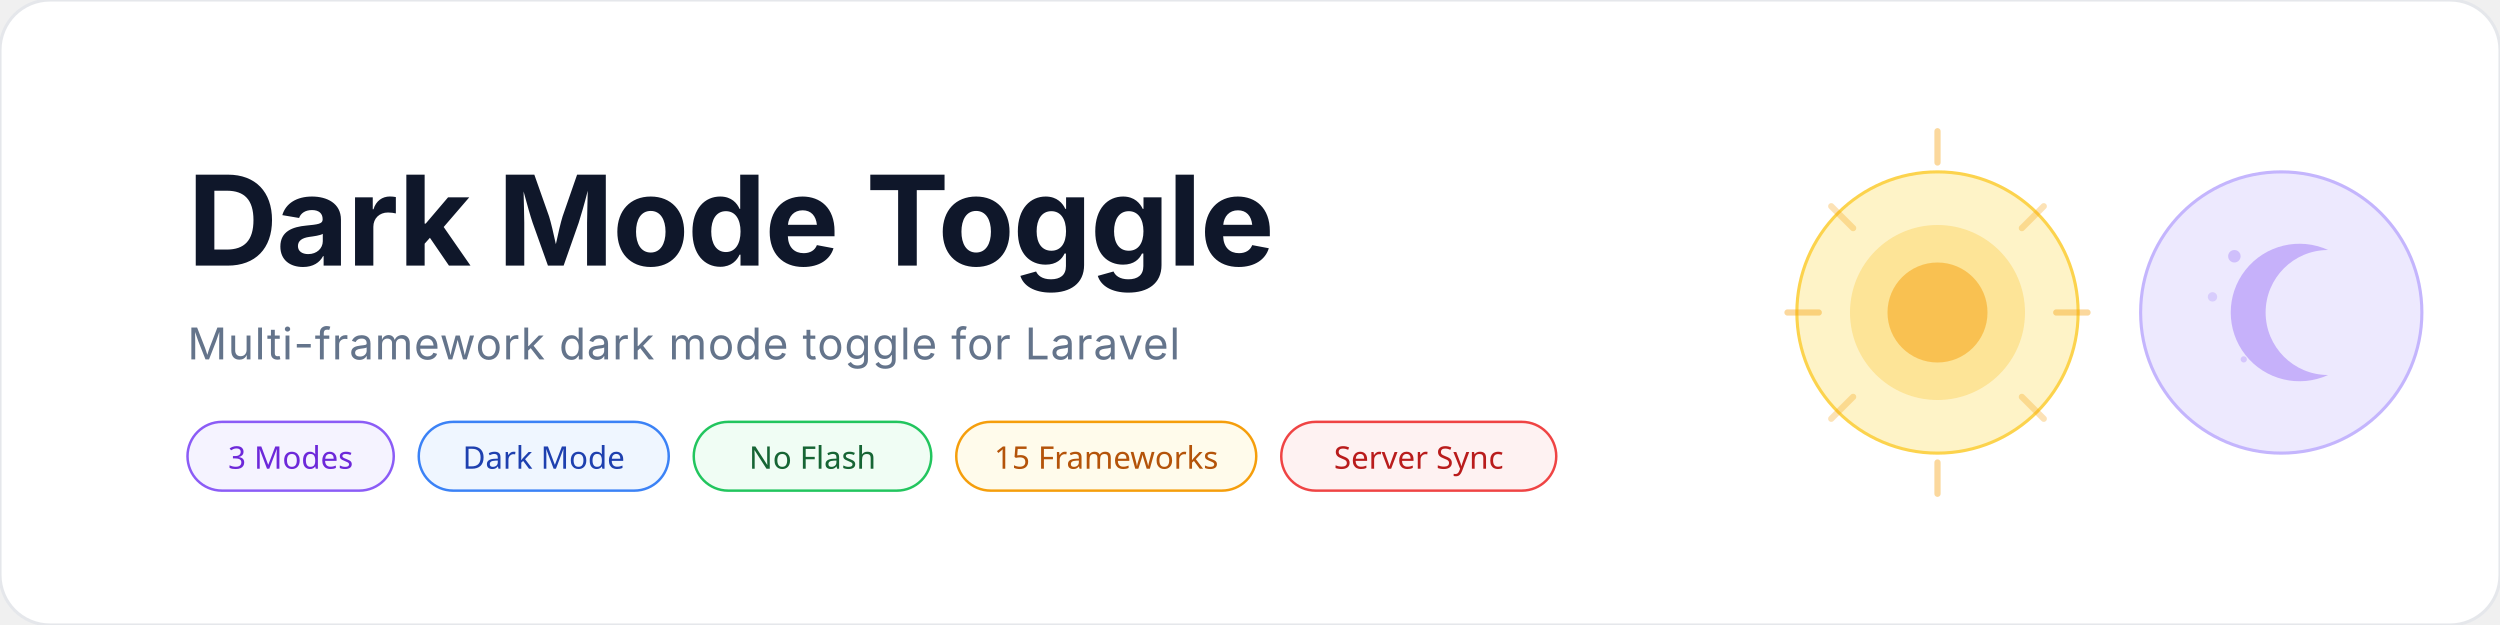
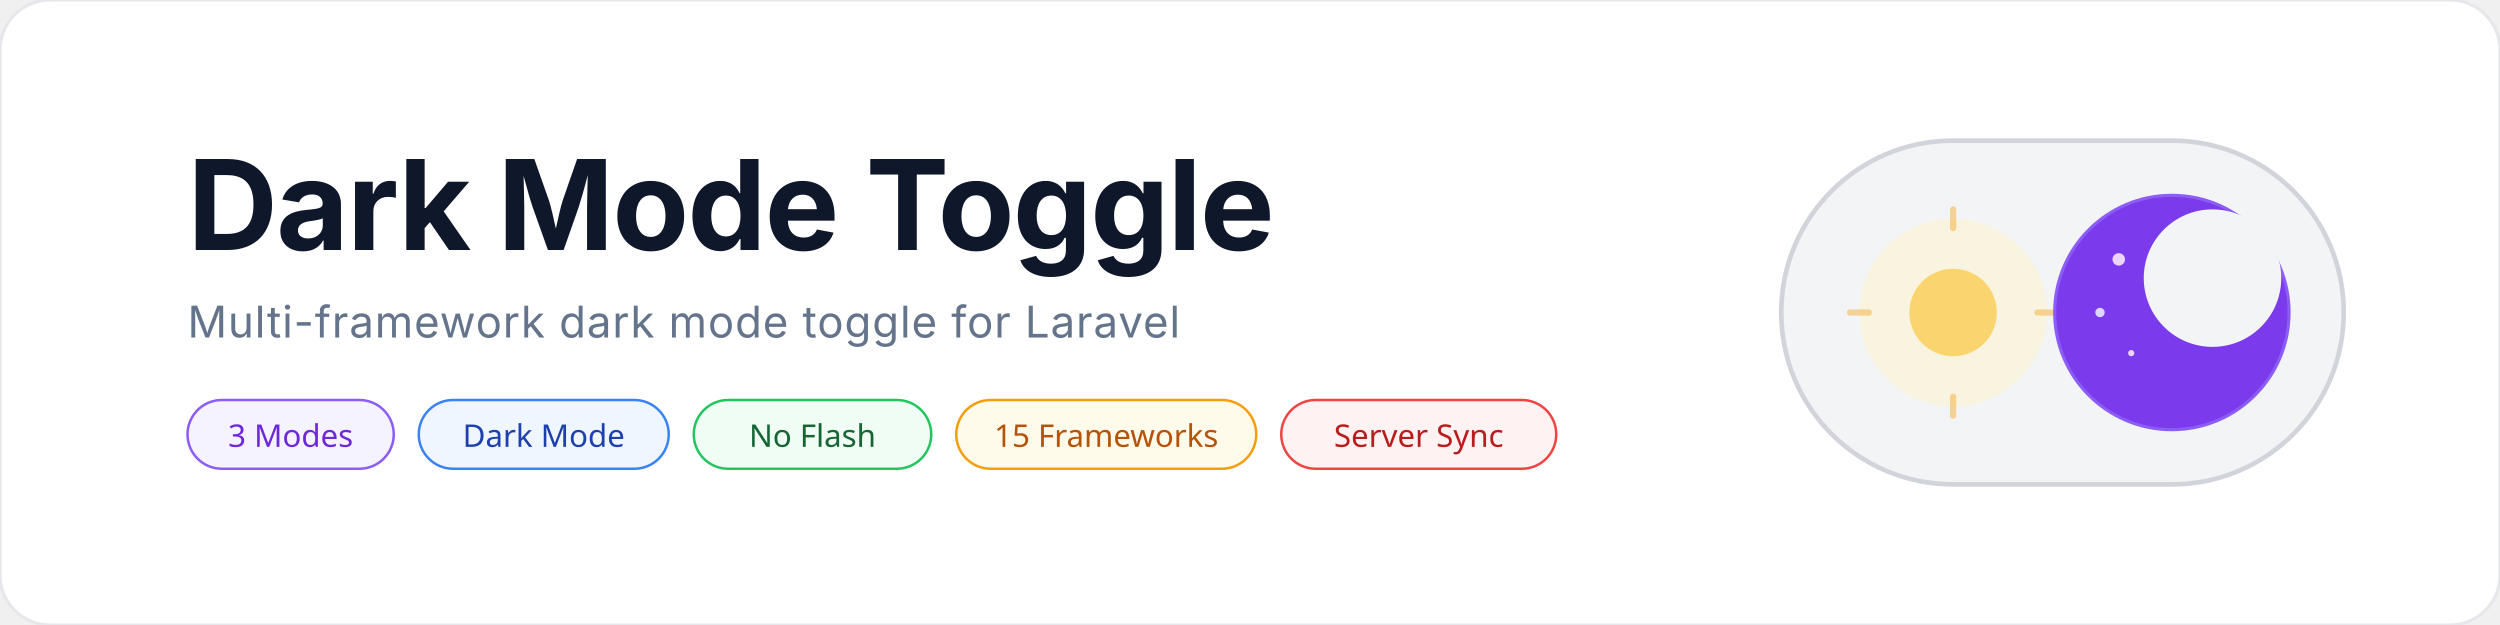
<svg xmlns="http://www.w3.org/2000/svg" fill="none" viewBox="0 0 800 200">
  <rect fill="#fff" height="200" rx="16" width="800" />
  <rect fill="none" height="200" rx="16" stroke="#e5e7eb" width="800" />
-   <g transform="translate(560, 30)">
-     <circle cx="60" cy="70" r="45" fill="#fef3c7" stroke="#fcd34d" stroke-width="1" />
-     <circle cx="60" cy="70" r="28" fill="#fbbf24" opacity=".3" />
-     <circle cx="60" cy="70" r="16" fill="#f59e0b" opacity=".5" />
-     <line x1="60" y1="12" x2="60" y2="22" stroke="#f59e0b" stroke-width="2" stroke-linecap="round" opacity=".4" />
-     <line x1="60" y1="118" x2="60" y2="128" stroke="#f59e0b" stroke-width="2" stroke-linecap="round" opacity=".4" />
-     <line x1="12" y1="70" x2="22" y2="70" stroke="#f59e0b" stroke-width="2" stroke-linecap="round" opacity=".4" />
-     <line x1="98" y1="70" x2="108" y2="70" stroke="#f59e0b" stroke-width="2" stroke-linecap="round" opacity=".4" />
-     <line x1="26" y1="36" x2="33" y2="43" stroke="#f59e0b" stroke-width="2" stroke-linecap="round" opacity=".3" />
-     <line x1="87" y1="97" x2="94" y2="104" stroke="#f59e0b" stroke-width="2" stroke-linecap="round" opacity=".3" />
-     <line x1="94" y1="36" x2="87" y2="43" stroke="#f59e0b" stroke-width="2" stroke-linecap="round" opacity=".3" />
-     <line x1="33" y1="97" x2="26" y2="104" stroke="#f59e0b" stroke-width="2" stroke-linecap="round" opacity=".3" />
-     <circle cx="170" cy="70" r="45" fill="#ede9fe" stroke="#c4b5fd" stroke-width="1" />
-     <path d="M185 50 A22 22 0 1 0 185 90 A18 18 0 0 1 185 50" fill="#8b5cf6" opacity=".4" />
-     <circle cx="155" cy="52" r="2" fill="#8b5cf6" opacity=".3" />
-     <circle cx="148" cy="65" r="1.5" fill="#a78bfa" opacity=".3" />
-     <circle cx="158" cy="85" r="1" fill="#8b5cf6" opacity=".25" />
+   <g transform="translate(570, 45)">
+     <rect width="180" height="110" rx="55" fill="#f3f4f6" stroke="#d1d5db" stroke-width="1.5" />
+     <circle cx="55" cy="55" r="30" fill="#fef3c7" opacity=".5" />
+     <circle cx="55" cy="55" r="14" fill="#fbbf24" opacity=".6" />
+     <line x1="55" y1="22" x2="55" y2="28" stroke="#f59e0b" stroke-width="2" stroke-linecap="round" opacity=".4" />
+     <line x1="55" y1="82" x2="55" y2="88" stroke="#f59e0b" stroke-width="2" stroke-linecap="round" opacity=".4" />
+     <line x1="22" y1="55" x2="28" y2="55" stroke="#f59e0b" stroke-width="2" stroke-linecap="round" opacity=".4" />
+     <line x1="82" y1="55" x2="88" y2="55" stroke="#f59e0b" stroke-width="2" stroke-linecap="round" opacity=".4" />
+     <circle cx="125" cy="55" r="38" fill="#8b5cf6" />
+     <circle cx="125" cy="55" r="37" fill="#7c3aed" />
+     <circle cx="138" cy="44" r="22" fill="#f3f4f6" />
+     <circle cx="108" cy="38" r="2" fill="#e9d5ff" />
+     <circle cx="102" cy="55" r="1.5" fill="#ddd6fe" />
+     <circle cx="112" cy="68" r="1" fill="#e9d5ff" />
  </g>
-   <text fill="#0f172a" font-family="system-ui, -apple-system, 'Segoe UI', sans-serif" font-size="40" font-weight="700" letter-spacing="-.5" x="60" y="85">Dark Mode Toggle</text>
-   <text fill="#64748b" font-family="system-ui, -apple-system, 'Segoe UI', sans-serif" font-size="14" letter-spacing=".3" x="60" y="115">Multi-framework dark mode toggle for Laravel</text>
-   <g transform="translate(60 135)">
+   <text fill="#0f172a" font-family="system-ui, -apple-system, 'Segoe UI', sans-serif" font-size="40" font-weight="700" letter-spacing="-.5" x="60" y="80">Dark Mode Toggle</text>
+   <text fill="#64748b" font-family="system-ui, -apple-system, 'Segoe UI', sans-serif" font-size="14" letter-spacing=".3" x="60" y="108">Multi-framework dark mode toggle for Laravel</text>
+   <g transform="translate(60 128)">
    <rect fill="#f5f3ff" height="22" rx="11" stroke="#8b5cf6" stroke-width=".8" width="66" />
    <text fill="#6d28d9" font-family="system-ui, sans-serif" font-size="10" font-weight="500" text-anchor="middle" x="33" y="15">3 Modes</text>
    <rect fill="#eff6ff" height="22" rx="11" stroke="#3b82f6" stroke-width=".8" width="80" x="74" />
    <text fill="#1e40af" font-family="system-ui, sans-serif" font-size="10" font-weight="500" text-anchor="middle" x="114" y="15">Dark Mode</text>
    <rect fill="#f0fdf4" height="22" rx="11" stroke="#22c55e" stroke-width=".8" width="76" x="162" />
    <text fill="#166534" font-family="system-ui, sans-serif" font-size="10" font-weight="500" text-anchor="middle" x="200" y="15">No Flash</text>
    <rect fill="#fffbeb" height="22" rx="11" stroke="#f59e0b" stroke-width=".8" width="96" x="246" />
    <text fill="#b45309" font-family="system-ui, sans-serif" font-size="10" font-weight="500" text-anchor="middle" x="294" y="15">15 Frameworks</text>
    <rect fill="#fef2f2" height="22" rx="11" stroke="#ef4444" stroke-width=".8" width="88" x="350" />
    <text fill="#b91c1c" font-family="system-ui, sans-serif" font-size="10" font-weight="500" text-anchor="middle" x="394" y="15">Server Sync</text>
  </g>
</svg>
